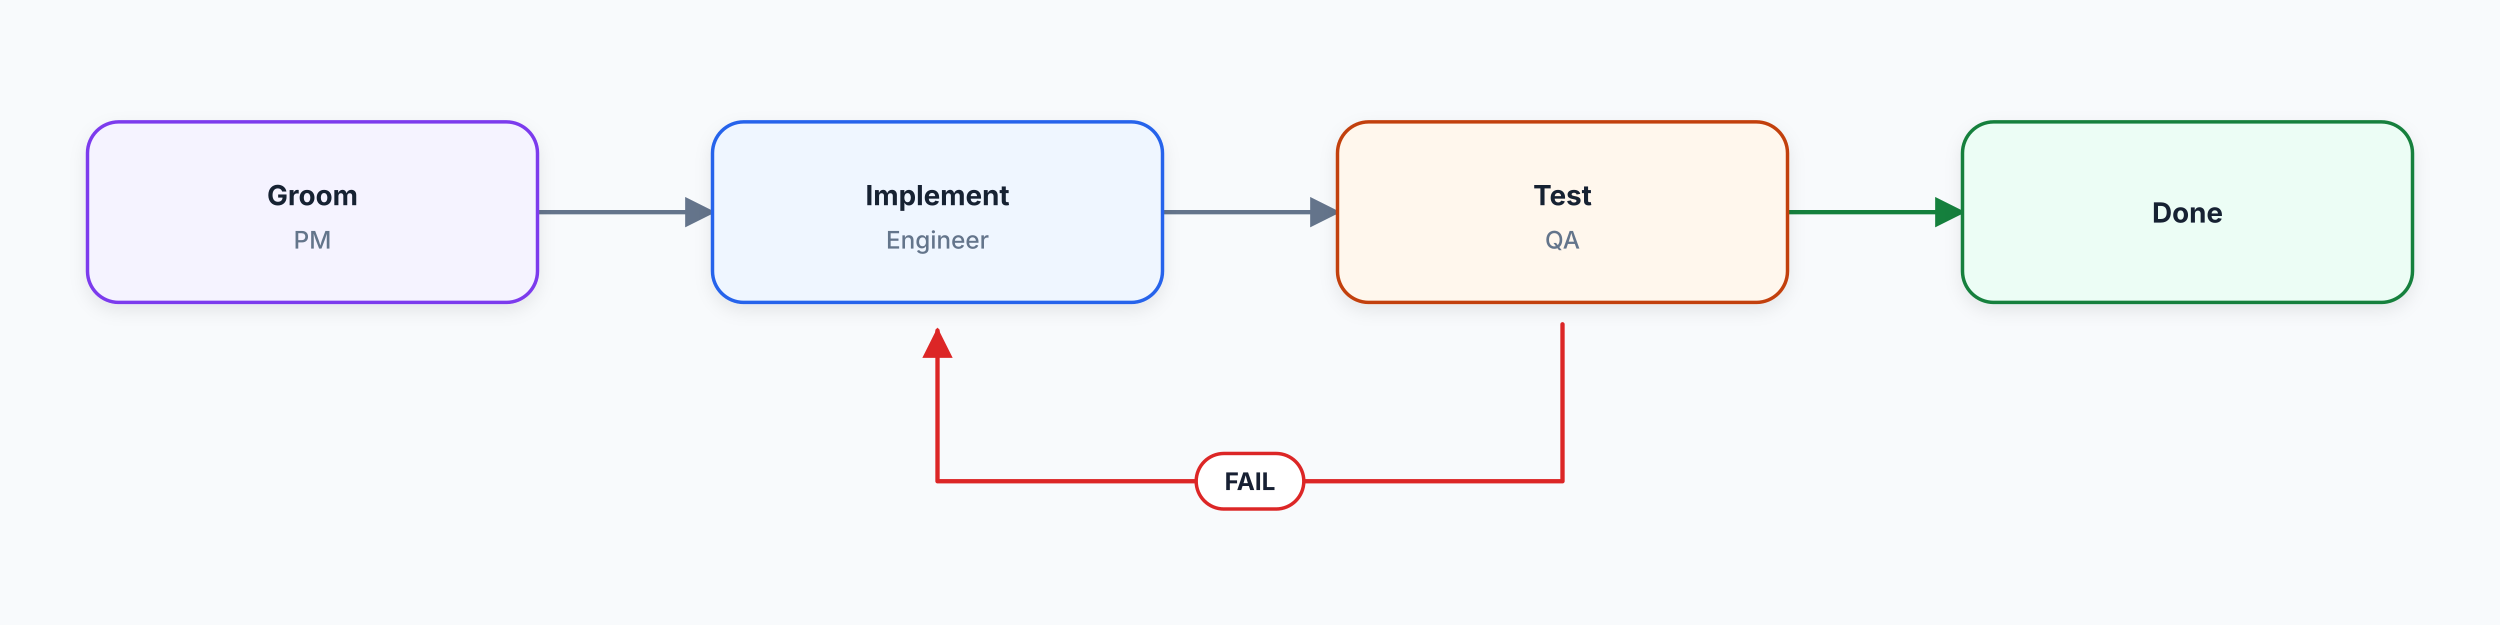
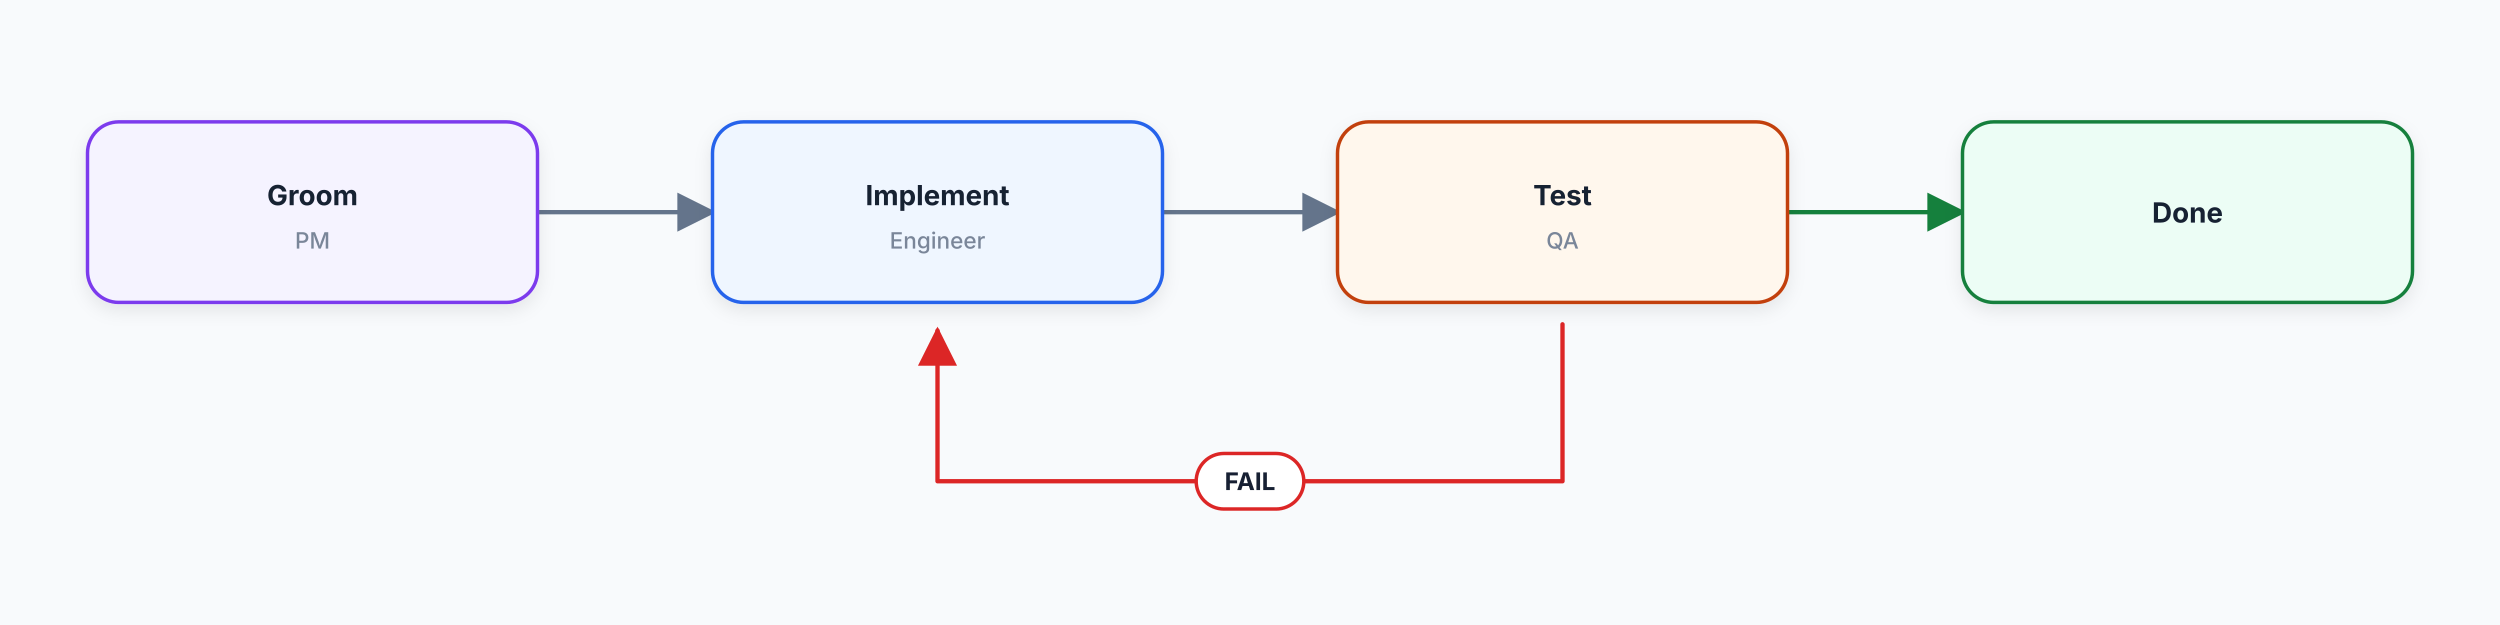
<svg xmlns="http://www.w3.org/2000/svg" width="1440" height="360" viewBox="0 0 1440 360" role="img" aria-labelledby="title desc">
  <defs>
    <filter id="shadow" x="-20%" y="-20%" width="140%" height="150%">
      <feDropShadow dx="0" dy="4" stdDeviation="5" flood-color="#0f172a" flood-opacity="0.08" />
    </filter>
-     <marker id="arrow-purple" viewBox="0 0 10 10" refX="9" refY="5" markerWidth="7" markerHeight="7" orient="auto">
+     <marker id="arrow-purple" viewBox="0 0 10 10" refX="9" refY="5" markerWidth="9" markerHeight="9" orient="auto">
      <path d="M0 0 10 5 0 10Z" fill="#7c3aed" />
    </marker>
-     <marker id="arrow-blue" viewBox="0 0 10 10" refX="9" refY="5" markerWidth="7" markerHeight="7" orient="auto">
+     <marker id="arrow-blue" viewBox="0 0 10 10" refX="9" refY="5" markerWidth="9" markerHeight="9" orient="auto">
      <path d="M0 0 10 5 0 10Z" fill="#2563eb" />
    </marker>
-     <marker id="arrow-amber" viewBox="0 0 10 10" refX="9" refY="5" markerWidth="7" markerHeight="7" orient="auto">
+     <marker id="arrow-amber" viewBox="0 0 10 10" refX="9" refY="5" markerWidth="9" markerHeight="9" orient="auto">
      <path d="M0 0 10 5 0 10Z" fill="#c2410c" />
    </marker>
-     <marker id="arrow-green" viewBox="0 0 10 10" refX="9" refY="5" markerWidth="7" markerHeight="7" orient="auto">
+     <marker id="arrow-green" viewBox="0 0 10 10" refX="9" refY="5" markerWidth="9" markerHeight="9" orient="auto">
      <path d="M0 0 10 5 0 10Z" fill="#15803d" />
    </marker>
-     <marker id="arrow-red" viewBox="0 0 10 10" refX="9" refY="5" markerWidth="7" markerHeight="7" orient="auto">
+     <marker id="arrow-red" viewBox="0 0 10 10" refX="9" refY="5" markerWidth="9" markerHeight="9" orient="auto">
      <path d="M0 0 10 5 0 10Z" fill="#dc2626" />
    </marker>
-     <marker id="arrow-gray" viewBox="0 0 10 10" refX="9" refY="5" markerWidth="7" markerHeight="7" orient="auto">
+     <marker id="arrow-gray" viewBox="0 0 10 10" refX="9" refY="5" markerWidth="9" markerHeight="9" orient="auto">
      <path d="M0 0 10 5 0 10Z" fill="#64748b" />
    </marker>
    <style>
      text { font-family: system-ui, -apple-system, BlinkMacSystemFont, "Segoe UI", sans-serif; fill: #172033; }
      .node rect { stroke-width: 2; }
      .node-title { font-size: 16px; font-weight: 750; text-anchor: middle; }
      .node-title.icon-copy { text-anchor: start; }
-       .node-subtitle { font-size: 14px; font-weight: 500; fill: #64748b; text-anchor: middle; }
-       .node-subtitle.icon-copy { text-anchor: start; }
+       .node-subtitle { font-size: 13px; font-weight: 500; fill: #7a8699; text-anchor: middle; }
      .eyebrow { font-size: 12px; font-weight: 750; letter-spacing: 1px; fill: #64748b; text-anchor: middle; }
      .mention-icon { font-size: 27px; font-weight: 750; text-anchor: middle; }
      .standalone-mention { font-size: 52px; font-weight: 750; text-anchor: middle; }
      .icon-node-title { font-size: 16px; font-weight: 750; text-anchor: middle; }
      .edge { fill: none; stroke-width: 2.5; stroke-linecap: round; stroke-linejoin: round; }
      .edge-label rect { stroke-width: 2; }
      .edge-label text { font-size: 14px; font-weight: 750; text-anchor: middle; dominant-baseline: central; }
      .divider { stroke: #cbd5e1; stroke-width: 2; stroke-dasharray: 6 8; stroke-linecap: round; }
-       .center-annotation { fill: #f8fafc; stroke: #cbd5e1; stroke-width: 2; stroke-dasharray: 7 7; }
+       .center-annotation { fill: #f1f5f9; stroke: none; }
      .center-title { font-size: 16px; font-weight: 800; letter-spacing: 1.3px; fill: #334155; text-anchor: middle; }
-       .center-detail { font-size: 13px; font-weight: 600; fill: #64748b; text-anchor: middle; }
+       .center-detail { font-size: 13px; font-weight: 600; fill: #7a8699; text-anchor: middle; }
    </style>
  </defs>
  <rect width="1440" height="360" fill="#f8fafc" />
  <path class="edge" d="M309.6 122.2L410.4 122.2" stroke="#64748b" marker-end="url(#arrow-gray)" />
  <path class="edge" d="M669.6 122.2L770.4 122.2" stroke="#64748b" marker-end="url(#arrow-gray)" />
  <path class="edge" d="M1029.6 122.2L1130.4 122.2" stroke="#15803d" marker-end="url(#arrow-green)" />
  <path class="edge" d="M900 186.8V277.2H540V190.4" stroke="#dc2626" marker-end="url(#arrow-red)" />
  <g class="edge-label" transform="translate(720 277.2)">
    <rect x="-31.0" y="-16" width="62" height="32" rx="16" fill="#ffffff" stroke="#dc2626" />
    <text fill="#dc2626">FAIL</text>
  </g>
  <g class="node node-purple" transform="translate(50.4 70.2)" filter="url(#shadow)">
    <rect width="259.2" height="104" rx="18" fill="#f5f3ff" stroke="#7c3aed" />
    <text class="node-title" x="129.6" y="48">Groom</text>
    <text class="node-subtitle" x="129.6" y="73">PM</text>
  </g>
  <g class="node node-blue" transform="translate(410.4 70.2)" filter="url(#shadow)">
    <rect width="259.2" height="104" rx="18" fill="#eff6ff" stroke="#2563eb" />
    <text class="node-title" x="129.6" y="48">Implement</text>
    <text class="node-subtitle" x="129.6" y="73">Engineer</text>
  </g>
  <g class="node node-amber" transform="translate(770.4 70.2)" filter="url(#shadow)">
    <rect width="259.2" height="104" rx="18" fill="#fff7ed" stroke="#c2410c" />
    <text class="node-title" x="129.6" y="48">Test</text>
    <text class="node-subtitle" x="129.6" y="73">QA</text>
  </g>
  <g class="node node-green" transform="translate(1130.4 70.2)" filter="url(#shadow)">
    <rect width="259.2" height="104" rx="18" fill="#ecfdf5" stroke="#15803d" />
    <text class="node-title" x="129.6" y="58">Done</text>
  </g>
</svg>
